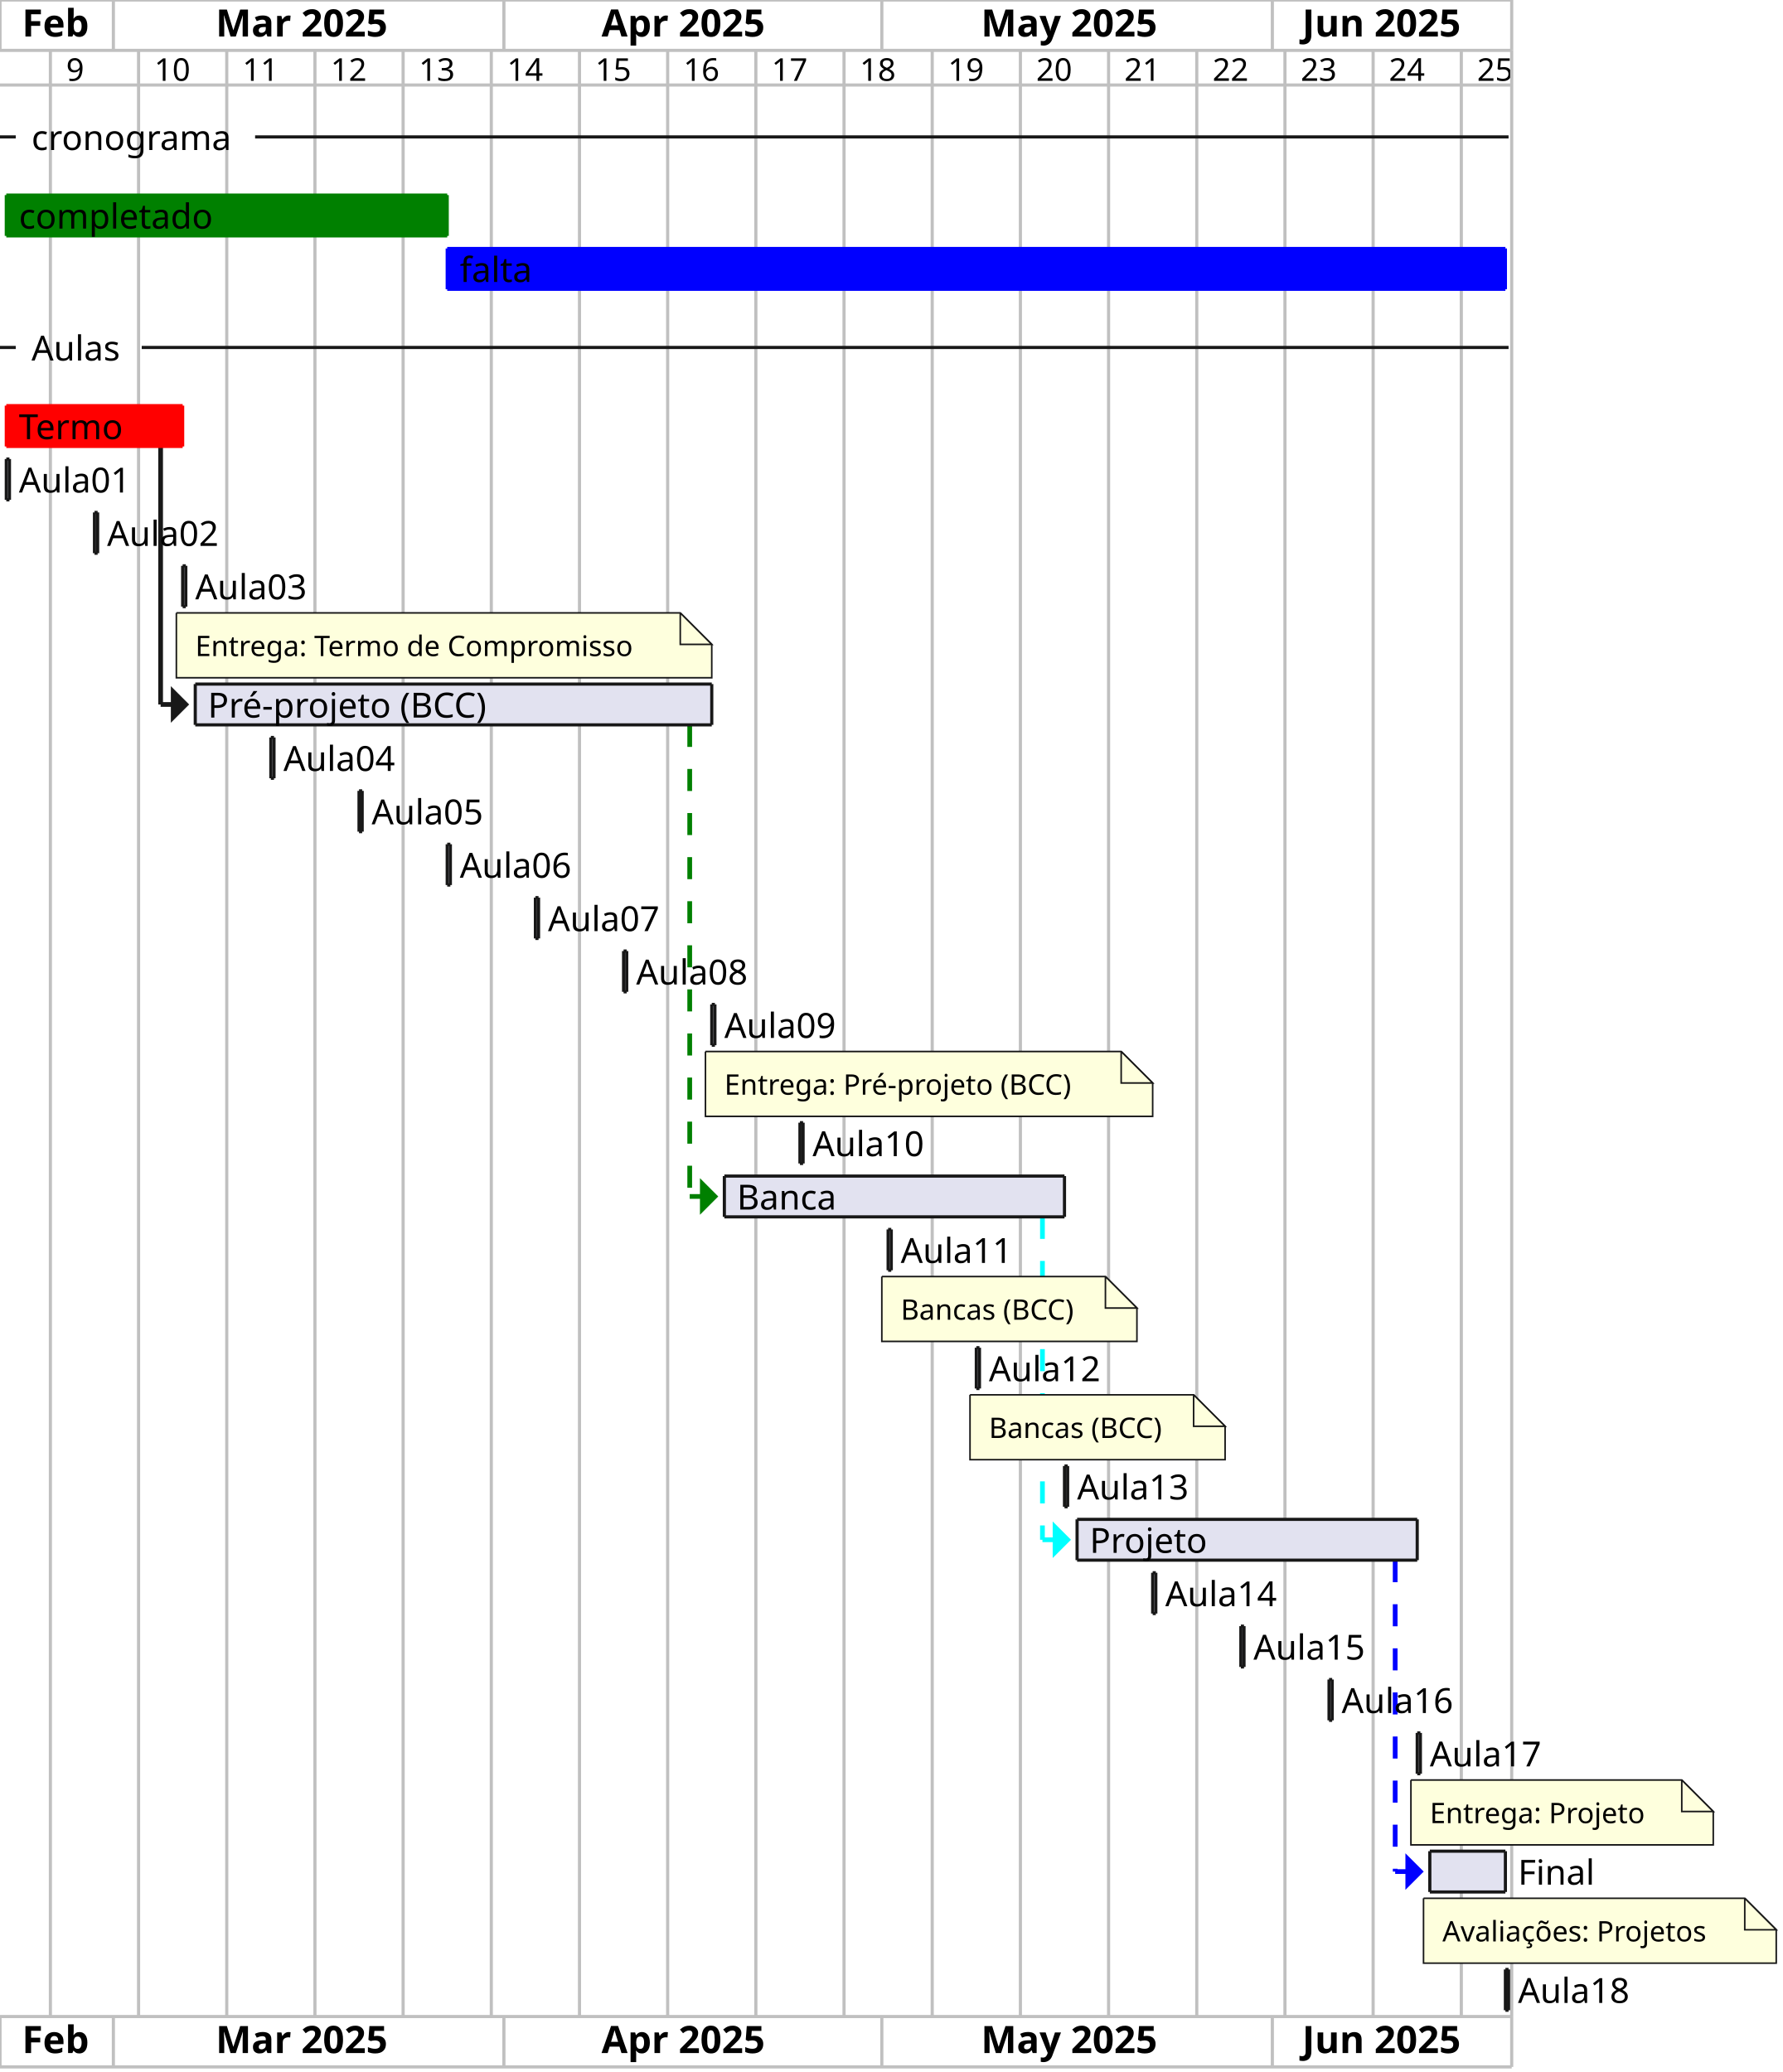
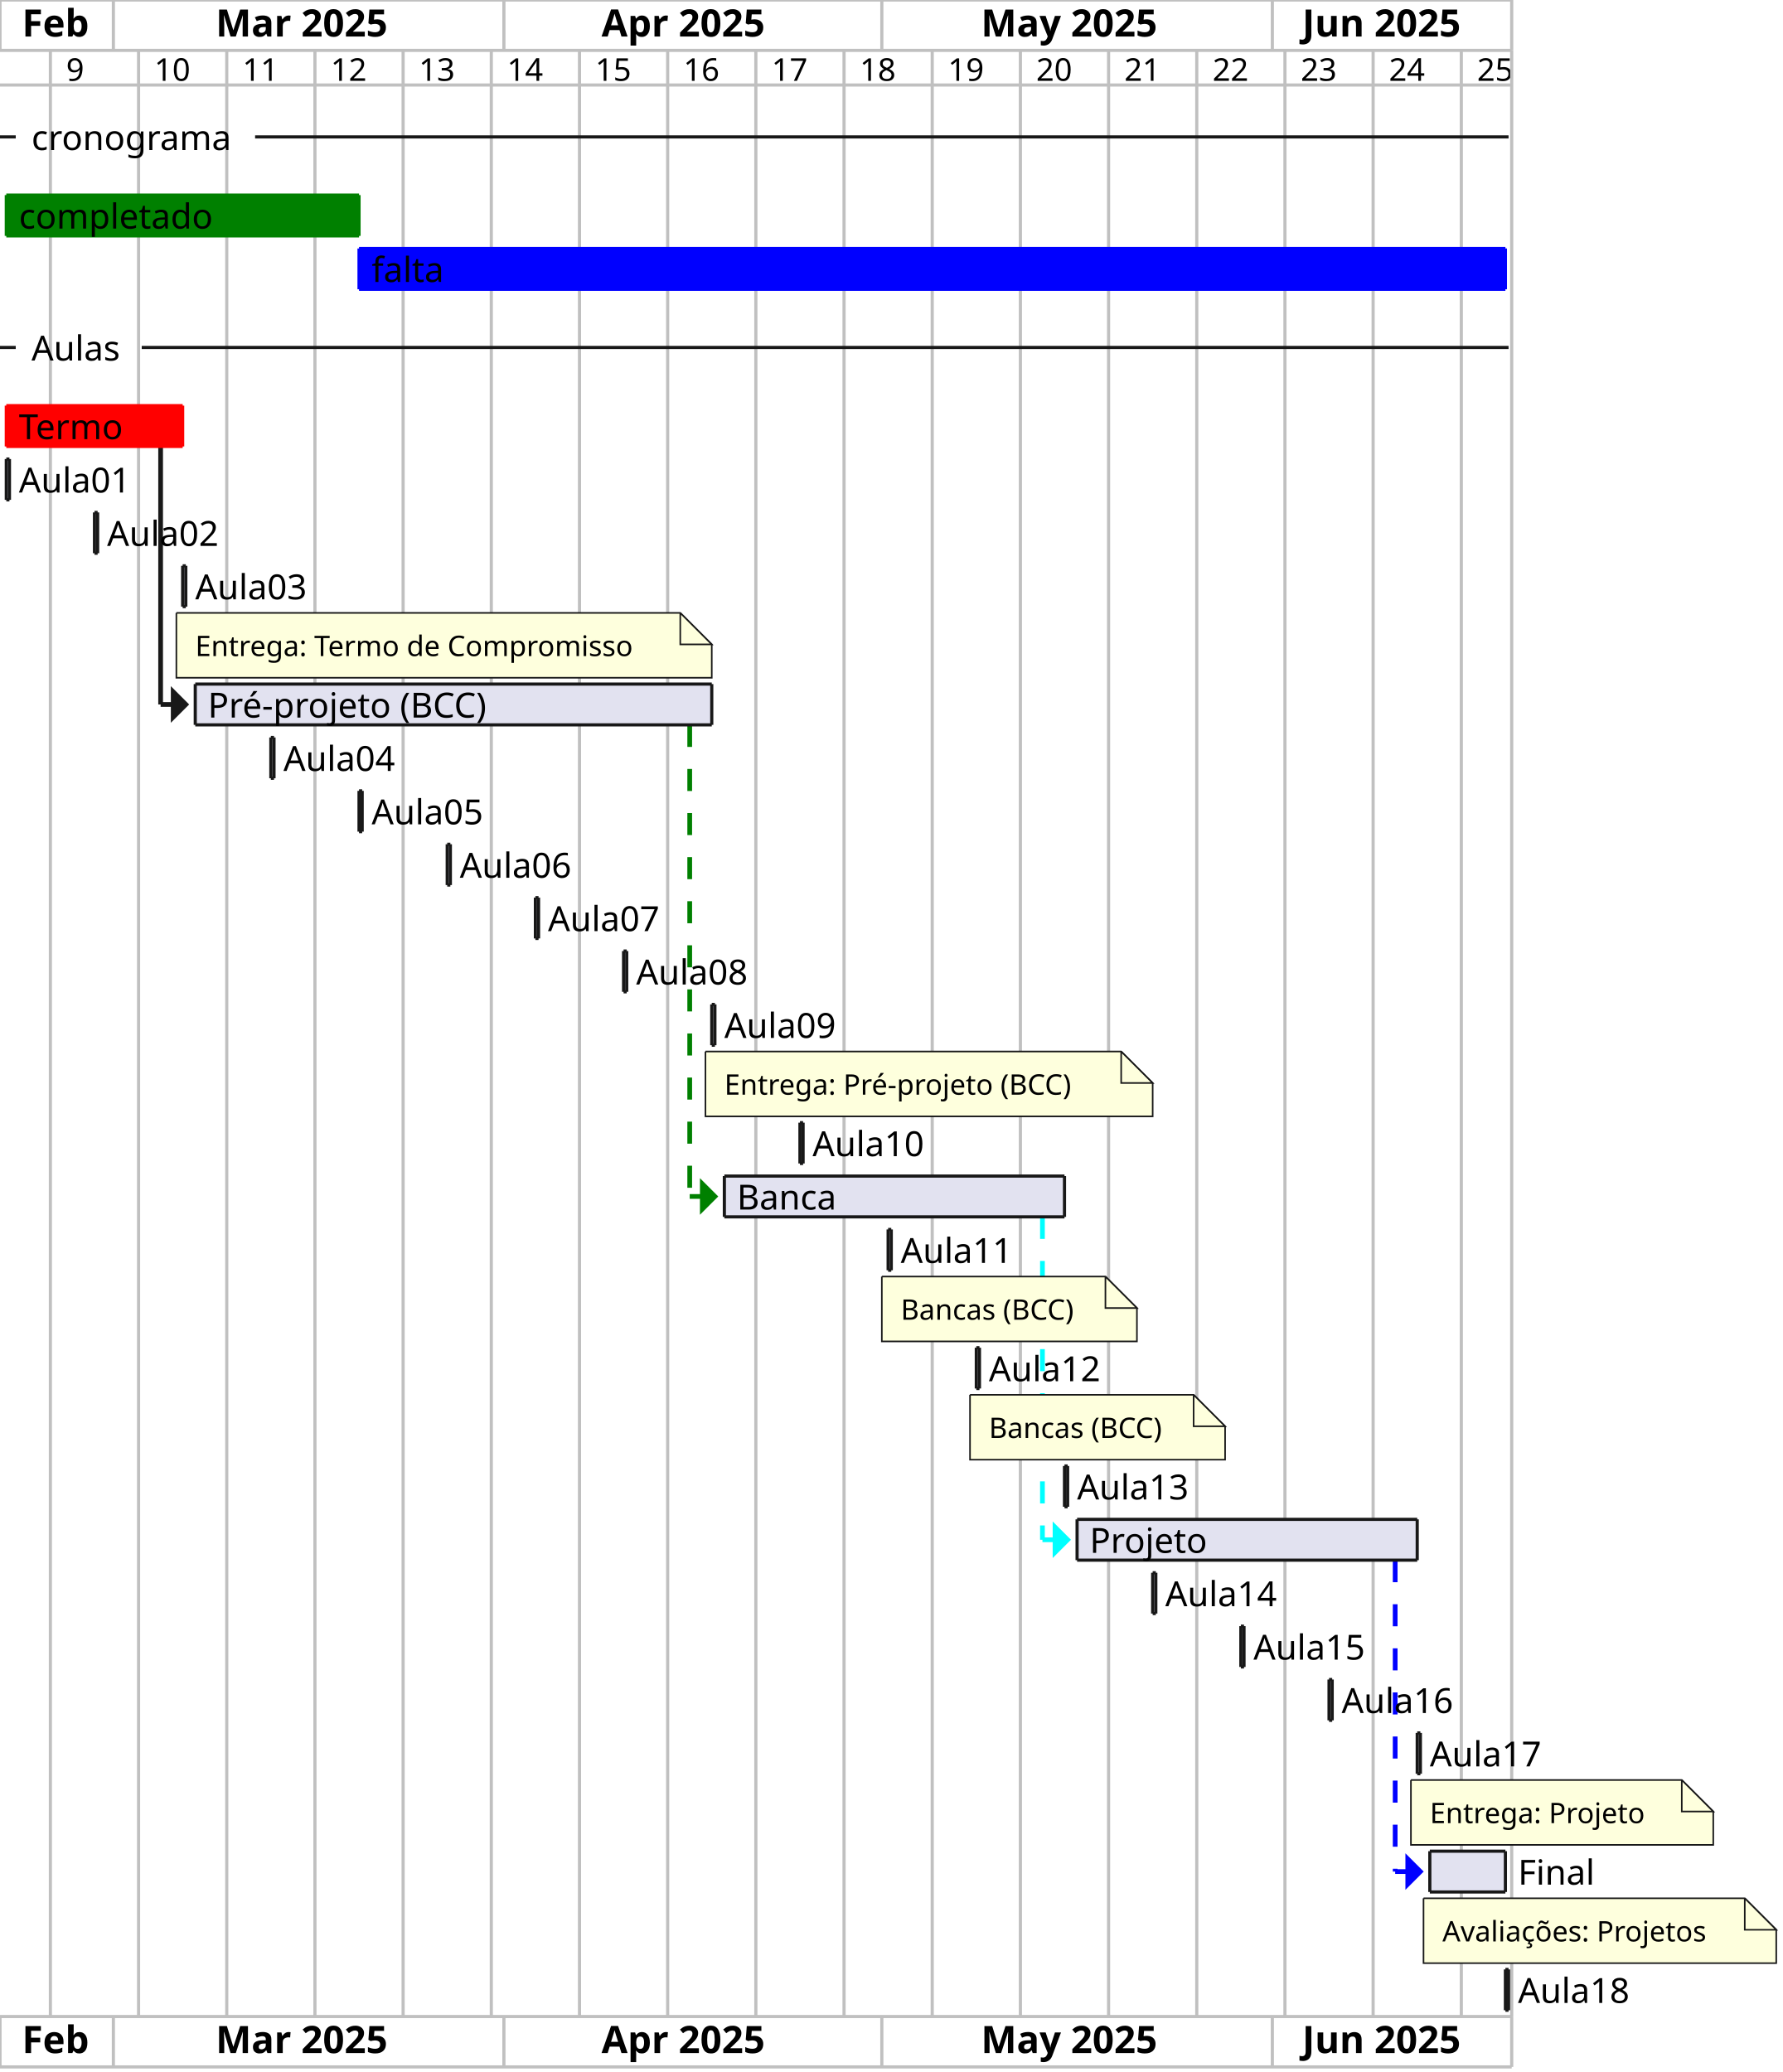
<svg xmlns="http://www.w3.org/2000/svg" contentStyleType="text/css" height="658px" preserveAspectRatio="none" style="width:566px;height:658px;background:#FFFFFF;" version="1.1" viewBox="0 0 566 658" width="566px" zoomAndPan="magnify">
  <defs />
  <g>
    <text fill="#000000" font-family="sans-serif" font-size="10" lengthAdjust="spacing" textLength="6" x="21" y="25.668">9</text>
    <text fill="#000000" font-family="sans-serif" font-size="10" lengthAdjust="spacing" textLength="12" x="49" y="25.668">10</text>
    <text fill="#000000" font-family="sans-serif" font-size="10" lengthAdjust="spacing" textLength="12" x="77" y="25.668">11</text>
    <text fill="#000000" font-family="sans-serif" font-size="10" lengthAdjust="spacing" textLength="12" x="105" y="25.668">12</text>
    <text fill="#000000" font-family="sans-serif" font-size="10" lengthAdjust="spacing" textLength="12" x="133" y="25.668">13</text>
    <text fill="#000000" font-family="sans-serif" font-size="10" lengthAdjust="spacing" textLength="12" x="161" y="25.668">14</text>
    <text fill="#000000" font-family="sans-serif" font-size="10" lengthAdjust="spacing" textLength="12" x="189" y="25.668">15</text>
    <text fill="#000000" font-family="sans-serif" font-size="10" lengthAdjust="spacing" textLength="12" x="217" y="25.668">16</text>
    <text fill="#000000" font-family="sans-serif" font-size="10" lengthAdjust="spacing" textLength="12" x="245" y="25.668">17</text>
    <text fill="#000000" font-family="sans-serif" font-size="10" lengthAdjust="spacing" textLength="12" x="273" y="25.668">18</text>
    <text fill="#000000" font-family="sans-serif" font-size="10" lengthAdjust="spacing" textLength="12" x="301" y="25.668">19</text>
    <text fill="#000000" font-family="sans-serif" font-size="10" lengthAdjust="spacing" textLength="12" x="329" y="25.668">20</text>
    <text fill="#000000" font-family="sans-serif" font-size="10" lengthAdjust="spacing" textLength="12" x="357" y="25.668">21</text>
    <text fill="#000000" font-family="sans-serif" font-size="10" lengthAdjust="spacing" textLength="12" x="385" y="25.668">22</text>
    <text fill="#000000" font-family="sans-serif" font-size="10" lengthAdjust="spacing" textLength="12" x="413" y="25.668">23</text>
    <text fill="#000000" font-family="sans-serif" font-size="10" lengthAdjust="spacing" textLength="12" x="441" y="25.668">24</text>
    <text fill="#000000" font-family="sans-serif" font-size="10" lengthAdjust="spacing" textLength="12" x="469" y="25.668">25</text>
    <line style="stroke:#C0C0C0;stroke-width:1.0;" x1="16" x2="16" y1="16" y2="640.385" />
    <line style="stroke:#C0C0C0;stroke-width:1.0;" x1="44" x2="44" y1="16" y2="640.385" />
    <line style="stroke:#C0C0C0;stroke-width:1.0;" x1="72" x2="72" y1="16" y2="640.385" />
    <line style="stroke:#C0C0C0;stroke-width:1.0;" x1="100" x2="100" y1="16" y2="640.385" />
    <line style="stroke:#C0C0C0;stroke-width:1.0;" x1="128" x2="128" y1="16" y2="640.385" />
    <line style="stroke:#C0C0C0;stroke-width:1.0;" x1="156" x2="156" y1="16" y2="640.385" />
    <line style="stroke:#C0C0C0;stroke-width:1.0;" x1="184" x2="184" y1="16" y2="640.385" />
    <line style="stroke:#C0C0C0;stroke-width:1.0;" x1="212" x2="212" y1="16" y2="640.385" />
    <line style="stroke:#C0C0C0;stroke-width:1.0;" x1="240" x2="240" y1="16" y2="640.385" />
    <line style="stroke:#C0C0C0;stroke-width:1.0;" x1="268" x2="268" y1="16" y2="640.385" />
    <line style="stroke:#C0C0C0;stroke-width:1.0;" x1="296" x2="296" y1="16" y2="640.385" />
    <line style="stroke:#C0C0C0;stroke-width:1.0;" x1="324" x2="324" y1="16" y2="640.385" />
    <line style="stroke:#C0C0C0;stroke-width:1.0;" x1="352" x2="352" y1="16" y2="640.385" />
    <line style="stroke:#C0C0C0;stroke-width:1.0;" x1="380" x2="380" y1="16" y2="640.385" />
    <line style="stroke:#C0C0C0;stroke-width:1.0;" x1="408" x2="408" y1="16" y2="640.385" />
    <line style="stroke:#C0C0C0;stroke-width:1.0;" x1="436" x2="436" y1="16" y2="640.385" />
    <line style="stroke:#C0C0C0;stroke-width:1.0;" x1="464" x2="464" y1="16" y2="640.385" />
    <line style="stroke:#C0C0C0;stroke-width:1.0;" x1="480" x2="480" y1="16" y2="640.385" />
    <line style="stroke:#C0C0C0;stroke-width:1.0;" x1="0" x2="0" y1="0" y2="16" />
    <line style="stroke:#C0C0C0;stroke-width:1.0;" x1="36" x2="36" y1="0" y2="16" />
    <text fill="#000000" font-family="sans-serif" font-size="12" font-weight="bold" lengthAdjust="spacing" textLength="22" x="7" y="11.602">Feb</text>
    <line style="stroke:#C0C0C0;stroke-width:1.0;" x1="160" x2="160" y1="0" y2="16" />
    <text fill="#000000" font-family="sans-serif" font-size="12" font-weight="bold" lengthAdjust="spacing" textLength="59" x="68.5" y="11.602">Mar 2025</text>
    <line style="stroke:#C0C0C0;stroke-width:1.0;" x1="280" x2="280" y1="0" y2="16" />
    <text fill="#000000" font-family="sans-serif" font-size="12" font-weight="bold" lengthAdjust="spacing" textLength="58" x="191" y="11.602">Apr 2025</text>
    <line style="stroke:#C0C0C0;stroke-width:1.0;" x1="404" x2="404" y1="0" y2="16" />
    <text fill="#000000" font-family="sans-serif" font-size="12" font-weight="bold" lengthAdjust="spacing" textLength="61" x="311.5" y="11.602">May 2025</text>
    <line style="stroke:#C0C0C0;stroke-width:1.0;" x1="480" x2="480" y1="0" y2="16" />
    <text fill="#000000" font-family="sans-serif" font-size="12" font-weight="bold" lengthAdjust="spacing" textLength="57" x="413.5" y="11.602">Jun 2025</text>
    <line style="stroke:#C0C0C0;stroke-width:1.0;" x1="0" x2="480" y1="0" y2="0" />
    <line style="stroke:#C0C0C0;stroke-width:1.0;" x1="0" x2="480" y1="16" y2="16" />
    <line style="stroke:#C0C0C0;stroke-width:1.0;" x1="0" x2="480" y1="27" y2="27" />
    <line style="stroke:#181818;stroke-width:1.5;" x1="51" x2="51" y1="141.775" y2="223.718" />
    <line style="stroke:#181818;stroke-width:1.5;" x1="51" x2="59" y1="223.718" y2="223.718" />
    <polygon fill="#181818" points="55,219.718,55,223.718,55,227.718,59,223.718" style="stroke:#181818;stroke-width:1.5;" />
    <line style="stroke:#008000;stroke-width:1.5;stroke-dasharray:7.0,7.0;" x1="219" x2="219" y1="230.195" y2="379.958" />
    <line style="stroke:#008000;stroke-width:1.5;stroke-dasharray:7.0,7.0;" x1="219" x2="227" y1="379.958" y2="379.958" />
    <polygon fill="#008000" points="223,375.958,223,379.958,223,383.958,227,379.958" style="stroke:#008000;stroke-width:1.5;" />
    <line style="stroke:#00FFFF;stroke-width:1.5;stroke-dasharray:7.0,7.0;" x1="331" x2="331" y1="386.435" y2="488.978" />
    <line style="stroke:#00FFFF;stroke-width:1.5;stroke-dasharray:7.0,7.0;" x1="331" x2="339" y1="488.978" y2="488.978" />
    <polygon fill="#00FFFF" points="335,484.978,335,488.978,335,492.978,339,488.978" style="stroke:#00FFFF;stroke-width:1.5;" />
    <line style="stroke:#0000FF;stroke-width:1.5;stroke-dasharray:7.0,7.0;" x1="443" x2="443" y1="495.455" y2="594.352" />
    <line style="stroke:#0000FF;stroke-width:1.5;stroke-dasharray:7.0,7.0;" x1="443" x2="451" y1="594.352" y2="594.352" />
    <polygon fill="#0000FF" points="447,590.352,447,594.352,447,598.352,451,594.352" style="stroke:#0000FF;stroke-width:1.5;" />
    <line style="stroke:#181818;stroke-width:1.0;" x1="0" x2="5" y1="43.477" y2="43.477" />
    <line style="stroke:#181818;stroke-width:1.0;" x1="81" x2="479" y1="43.477" y2="43.477" />
-     <rect fill="#008000" height="12.955" style="stroke:none;stroke-width:1.0;" width="140" x="2" y="61.955" />
-     <line style="stroke:#008000;stroke-width:1.0;" x1="2" x2="142" y1="61.955" y2="61.955" />
-     <line style="stroke:#008000;stroke-width:1.0;" x1="2" x2="142" y1="74.91" y2="74.91" />
+     <rect fill="#008000" height="12.955" style="stroke:none;stroke-width:1.0;" width="112" x="2" y="61.955" />
+     <line style="stroke:#008000;stroke-width:1.0;" x1="2" x2="114" y1="61.955" y2="61.955" />
+     <line style="stroke:#008000;stroke-width:1.0;" x1="2" x2="114" y1="74.91" y2="74.91" />
    <line style="stroke:#008000;stroke-width:1.0;" x1="2" x2="2" y1="61.955" y2="74.91" />
-     <line style="stroke:#008000;stroke-width:1.0;" x1="142" x2="142" y1="61.955" y2="74.91" />
-     <rect fill="#0000FF" height="12.955" style="stroke:none;stroke-width:1.0;" width="336" x="142" y="78.91" />
-     <line style="stroke:#0000FF;stroke-width:1.0;" x1="142" x2="478" y1="78.91" y2="78.91" />
-     <line style="stroke:#0000FF;stroke-width:1.0;" x1="142" x2="478" y1="91.865" y2="91.865" />
-     <line style="stroke:#0000FF;stroke-width:1.0;" x1="142" x2="142" y1="78.91" y2="91.865" />
+     <line style="stroke:#008000;stroke-width:1.0;" x1="114" x2="114" y1="61.955" y2="74.91" />
+     <rect fill="#0000FF" height="12.955" style="stroke:none;stroke-width:1.0;" width="364" x="114" y="78.91" />
+     <line style="stroke:#0000FF;stroke-width:1.0;" x1="114" x2="478" y1="78.91" y2="78.91" />
+     <line style="stroke:#0000FF;stroke-width:1.0;" x1="114" x2="478" y1="91.865" y2="91.865" />
+     <line style="stroke:#0000FF;stroke-width:1.0;" x1="114" x2="114" y1="78.91" y2="91.865" />
    <line style="stroke:#0000FF;stroke-width:1.0;" x1="478" x2="478" y1="78.91" y2="91.865" />
    <line style="stroke:#181818;stroke-width:1.0;" x1="0" x2="5" y1="110.343" y2="110.343" />
    <line style="stroke:#181818;stroke-width:1.0;" x1="45" x2="479" y1="110.343" y2="110.343" />
    <rect fill="#FF0000" height="12.955" style="stroke:none;stroke-width:1.0;" width="56" x="2" y="128.82" />
    <line style="stroke:#FF0000;stroke-width:1.0;" x1="2" x2="58" y1="128.82" y2="128.82" />
    <line style="stroke:#FF0000;stroke-width:1.0;" x1="2" x2="58" y1="141.775" y2="141.775" />
    <line style="stroke:#FF0000;stroke-width:1.0;" x1="2" x2="2" y1="128.82" y2="141.775" />
    <line style="stroke:#FF0000;stroke-width:1.0;" x1="58" x2="58" y1="128.82" y2="141.775" />
    <rect fill="#E2E2F0" height="12.955" style="stroke:none;stroke-width:1.0;" width="1" x="2" y="145.775" />
    <line style="stroke:#181818;stroke-width:1.0;" x1="2" x2="3" y1="145.775" y2="145.775" />
    <line style="stroke:#181818;stroke-width:1.0;" x1="2" x2="3" y1="158.731" y2="158.731" />
    <line style="stroke:#181818;stroke-width:1.0;" x1="2" x2="2" y1="145.775" y2="158.731" />
    <line style="stroke:#181818;stroke-width:1.0;" x1="3" x2="3" y1="145.775" y2="158.731" />
    <rect fill="#E2E2F0" height="12.955" style="stroke:none;stroke-width:1.0;" width="1" x="30" y="162.731" />
    <line style="stroke:#181818;stroke-width:1.0;" x1="30" x2="31" y1="162.731" y2="162.731" />
    <line style="stroke:#181818;stroke-width:1.0;" x1="30" x2="31" y1="175.685" y2="175.685" />
    <line style="stroke:#181818;stroke-width:1.0;" x1="30" x2="30" y1="162.731" y2="175.685" />
    <line style="stroke:#181818;stroke-width:1.0;" x1="31" x2="31" y1="162.731" y2="175.685" />
    <path d="M56,194.641 L56,215.24 L226,215.24 L226,204.641 L216,194.641 L56,194.641 " fill="#FEFFDD" style="stroke:#181818;stroke-width:0.5;" />
    <path d="M216,194.641 L216,204.641 L226,204.641 L216,194.641 " fill="#FEFFDD" style="stroke:#181818;stroke-width:0.5;" />
    <text fill="#000000" font-family="sans-serif" font-size="9" lengthAdjust="spacing" textLength="149" x="62" y="208.342">Entrega: Termo de Compromisso</text>
    <rect fill="#E2E2F0" height="12.955" style="stroke:none;stroke-width:1.0;" width="1" x="58" y="179.685" />
    <line style="stroke:#181818;stroke-width:1.0;" x1="58" x2="59" y1="179.685" y2="179.685" />
    <line style="stroke:#181818;stroke-width:1.0;" x1="58" x2="59" y1="192.641" y2="192.641" />
    <line style="stroke:#181818;stroke-width:1.0;" x1="58" x2="58" y1="179.685" y2="192.641" />
    <line style="stroke:#181818;stroke-width:1.0;" x1="59" x2="59" y1="179.685" y2="192.641" />
    <rect fill="#E2E2F0" height="12.955" style="stroke:none;stroke-width:1.0;" width="164" x="62" y="217.24" />
    <line style="stroke:#181818;stroke-width:1.0;" x1="62" x2="226" y1="217.24" y2="217.24" />
    <line style="stroke:#181818;stroke-width:1.0;" x1="62" x2="226" y1="230.195" y2="230.195" />
    <line style="stroke:#181818;stroke-width:1.0;" x1="62" x2="62" y1="217.24" y2="230.195" />
    <line style="stroke:#181818;stroke-width:1.0;" x1="226" x2="226" y1="217.24" y2="230.195" />
    <rect fill="#E2E2F0" height="12.955" style="stroke:none;stroke-width:1.0;" width="1" x="86" y="234.195" />
    <line style="stroke:#181818;stroke-width:1.0;" x1="86" x2="87" y1="234.195" y2="234.195" />
    <line style="stroke:#181818;stroke-width:1.0;" x1="86" x2="87" y1="247.15" y2="247.15" />
    <line style="stroke:#181818;stroke-width:1.0;" x1="86" x2="86" y1="234.195" y2="247.15" />
    <line style="stroke:#181818;stroke-width:1.0;" x1="87" x2="87" y1="234.195" y2="247.15" />
    <rect fill="#E2E2F0" height="12.955" style="stroke:none;stroke-width:1.0;" width="1" x="114" y="251.15" />
    <line style="stroke:#181818;stroke-width:1.0;" x1="114" x2="115" y1="251.15" y2="251.15" />
    <line style="stroke:#181818;stroke-width:1.0;" x1="114" x2="115" y1="264.106" y2="264.106" />
    <line style="stroke:#181818;stroke-width:1.0;" x1="114" x2="114" y1="251.15" y2="264.106" />
    <line style="stroke:#181818;stroke-width:1.0;" x1="115" x2="115" y1="251.15" y2="264.106" />
    <rect fill="#E2E2F0" height="12.955" style="stroke:none;stroke-width:1.0;" width="1" x="142" y="268.106" />
    <line style="stroke:#181818;stroke-width:1.0;" x1="142" x2="143" y1="268.106" y2="268.106" />
    <line style="stroke:#181818;stroke-width:1.0;" x1="142" x2="143" y1="281.06" y2="281.06" />
    <line style="stroke:#181818;stroke-width:1.0;" x1="142" x2="142" y1="268.106" y2="281.06" />
    <line style="stroke:#181818;stroke-width:1.0;" x1="143" x2="143" y1="268.106" y2="281.06" />
    <rect fill="#E2E2F0" height="12.955" style="stroke:none;stroke-width:1.0;" width="1" x="170" y="285.06" />
    <line style="stroke:#181818;stroke-width:1.0;" x1="170" x2="171" y1="285.06" y2="285.06" />
    <line style="stroke:#181818;stroke-width:1.0;" x1="170" x2="171" y1="298.016" y2="298.016" />
    <line style="stroke:#181818;stroke-width:1.0;" x1="170" x2="170" y1="285.06" y2="298.016" />
    <line style="stroke:#181818;stroke-width:1.0;" x1="171" x2="171" y1="285.06" y2="298.016" />
    <rect fill="#E2E2F0" height="12.955" style="stroke:none;stroke-width:1.0;" width="1" x="198" y="302.016" />
    <line style="stroke:#181818;stroke-width:1.0;" x1="198" x2="199" y1="302.016" y2="302.016" />
    <line style="stroke:#181818;stroke-width:1.0;" x1="198" x2="199" y1="314.971" y2="314.971" />
    <line style="stroke:#181818;stroke-width:1.0;" x1="198" x2="198" y1="302.016" y2="314.971" />
    <line style="stroke:#181818;stroke-width:1.0;" x1="199" x2="199" y1="302.016" y2="314.971" />
    <path d="M224,333.926 L224,354.525 L366,354.525 L366,343.926 L356,333.926 L224,333.926 " fill="#FEFFDD" style="stroke:#181818;stroke-width:0.5;" />
    <path d="M356,333.926 L356,343.926 L366,343.926 L356,333.926 " fill="#FEFFDD" style="stroke:#181818;stroke-width:0.5;" />
    <text fill="#000000" font-family="sans-serif" font-size="9" lengthAdjust="spacing" textLength="118" x="230" y="347.627">Entrega: Pré-projeto (BCC)</text>
    <rect fill="#E2E2F0" height="12.955" style="stroke:none;stroke-width:1.0;" width="1" x="226" y="318.971" />
    <line style="stroke:#181818;stroke-width:1.0;" x1="226" x2="227" y1="318.971" y2="318.971" />
    <line style="stroke:#181818;stroke-width:1.0;" x1="226" x2="227" y1="331.926" y2="331.926" />
    <line style="stroke:#181818;stroke-width:1.0;" x1="226" x2="226" y1="318.971" y2="331.926" />
    <line style="stroke:#181818;stroke-width:1.0;" x1="227" x2="227" y1="318.971" y2="331.926" />
    <rect fill="#E2E2F0" height="12.955" style="stroke:none;stroke-width:1.0;" width="1" x="254" y="356.525" />
    <line style="stroke:#181818;stroke-width:1.0;" x1="254" x2="255" y1="356.525" y2="356.525" />
    <line style="stroke:#181818;stroke-width:1.0;" x1="254" x2="255" y1="369.481" y2="369.481" />
    <line style="stroke:#181818;stroke-width:1.0;" x1="254" x2="254" y1="356.525" y2="369.481" />
    <line style="stroke:#181818;stroke-width:1.0;" x1="255" x2="255" y1="356.525" y2="369.481" />
    <rect fill="#E2E2F0" height="12.955" style="stroke:none;stroke-width:1.0;" width="108" x="230" y="373.481" />
    <line style="stroke:#181818;stroke-width:1.0;" x1="230" x2="338" y1="373.481" y2="373.481" />
    <line style="stroke:#181818;stroke-width:1.0;" x1="230" x2="338" y1="386.435" y2="386.435" />
    <line style="stroke:#181818;stroke-width:1.0;" x1="230" x2="230" y1="373.481" y2="386.435" />
    <line style="stroke:#181818;stroke-width:1.0;" x1="338" x2="338" y1="373.481" y2="386.435" />
    <path d="M280,405.391 L280,425.99 L361,425.99 L361,415.391 L351,405.391 L280,405.391 " fill="#FEFFDD" style="stroke:#181818;stroke-width:0.5;" />
    <path d="M351,405.391 L351,415.391 L361,415.391 L351,405.391 " fill="#FEFFDD" style="stroke:#181818;stroke-width:0.5;" />
    <text fill="#000000" font-family="sans-serif" font-size="9" lengthAdjust="spacing" textLength="57" x="286" y="419.092">Bancas (BCC)</text>
    <rect fill="#E2E2F0" height="12.955" style="stroke:none;stroke-width:1.0;" width="1" x="282" y="390.435" />
    <line style="stroke:#181818;stroke-width:1.0;" x1="282" x2="283" y1="390.435" y2="390.435" />
    <line style="stroke:#181818;stroke-width:1.0;" x1="282" x2="283" y1="403.391" y2="403.391" />
    <line style="stroke:#181818;stroke-width:1.0;" x1="282" x2="282" y1="390.435" y2="403.391" />
    <line style="stroke:#181818;stroke-width:1.0;" x1="283" x2="283" y1="390.435" y2="403.391" />
    <path d="M308,442.945 L308,463.545 L389,463.545 L389,452.945 L379,442.945 L308,442.945 " fill="#FEFFDD" style="stroke:#181818;stroke-width:0.5;" />
    <path d="M379,442.945 L379,452.945 L389,452.945 L379,442.945 " fill="#FEFFDD" style="stroke:#181818;stroke-width:0.5;" />
    <text fill="#000000" font-family="sans-serif" font-size="9" lengthAdjust="spacing" textLength="57" x="314" y="456.647">Bancas (BCC)</text>
    <rect fill="#E2E2F0" height="12.955" style="stroke:none;stroke-width:1.0;" width="1" x="310" y="427.99" />
    <line style="stroke:#181818;stroke-width:1.0;" x1="310" x2="311" y1="427.99" y2="427.99" />
    <line style="stroke:#181818;stroke-width:1.0;" x1="310" x2="311" y1="440.945" y2="440.945" />
    <line style="stroke:#181818;stroke-width:1.0;" x1="310" x2="310" y1="427.99" y2="440.945" />
    <line style="stroke:#181818;stroke-width:1.0;" x1="311" x2="311" y1="427.99" y2="440.945" />
    <rect fill="#E2E2F0" height="12.955" style="stroke:none;stroke-width:1.0;" width="1" x="338" y="465.545" />
    <line style="stroke:#181818;stroke-width:1.0;" x1="338" x2="339" y1="465.545" y2="465.545" />
    <line style="stroke:#181818;stroke-width:1.0;" x1="338" x2="339" y1="478.5" y2="478.5" />
    <line style="stroke:#181818;stroke-width:1.0;" x1="338" x2="338" y1="465.545" y2="478.5" />
    <line style="stroke:#181818;stroke-width:1.0;" x1="339" x2="339" y1="465.545" y2="478.5" />
    <rect fill="#E2E2F0" height="12.955" style="stroke:none;stroke-width:1.0;" width="108" x="342" y="482.5" />
    <line style="stroke:#181818;stroke-width:1.0;" x1="342" x2="450" y1="482.5" y2="482.5" />
    <line style="stroke:#181818;stroke-width:1.0;" x1="342" x2="450" y1="495.455" y2="495.455" />
    <line style="stroke:#181818;stroke-width:1.0;" x1="342" x2="342" y1="482.5" y2="495.455" />
    <line style="stroke:#181818;stroke-width:1.0;" x1="450" x2="450" y1="482.5" y2="495.455" />
    <rect fill="#E2E2F0" height="12.955" style="stroke:none;stroke-width:1.0;" width="1" x="366" y="499.455" />
    <line style="stroke:#181818;stroke-width:1.0;" x1="366" x2="367" y1="499.455" y2="499.455" />
    <line style="stroke:#181818;stroke-width:1.0;" x1="366" x2="367" y1="512.41" y2="512.41" />
    <line style="stroke:#181818;stroke-width:1.0;" x1="366" x2="366" y1="499.455" y2="512.41" />
    <line style="stroke:#181818;stroke-width:1.0;" x1="367" x2="367" y1="499.455" y2="512.41" />
    <rect fill="#E2E2F0" height="12.955" style="stroke:none;stroke-width:1.0;" width="1" x="394" y="516.41" />
    <line style="stroke:#181818;stroke-width:1.0;" x1="394" x2="395" y1="516.41" y2="516.41" />
    <line style="stroke:#181818;stroke-width:1.0;" x1="394" x2="395" y1="529.365" y2="529.365" />
    <line style="stroke:#181818;stroke-width:1.0;" x1="394" x2="394" y1="516.41" y2="529.365" />
    <line style="stroke:#181818;stroke-width:1.0;" x1="395" x2="395" y1="516.41" y2="529.365" />
    <rect fill="#E2E2F0" height="12.955" style="stroke:none;stroke-width:1.0;" width="1" x="422" y="533.365" />
    <line style="stroke:#181818;stroke-width:1.0;" x1="422" x2="423" y1="533.365" y2="533.365" />
    <line style="stroke:#181818;stroke-width:1.0;" x1="422" x2="423" y1="546.32" y2="546.32" />
    <line style="stroke:#181818;stroke-width:1.0;" x1="422" x2="422" y1="533.365" y2="546.32" />
    <line style="stroke:#181818;stroke-width:1.0;" x1="423" x2="423" y1="533.365" y2="546.32" />
    <path d="M448,565.275 L448,585.875 L544,585.875 L544,575.275 L534,565.275 L448,565.275 " fill="#FEFFDD" style="stroke:#181818;stroke-width:0.5;" />
    <path d="M534,565.275 L534,575.275 L544,575.275 L534,565.275 " fill="#FEFFDD" style="stroke:#181818;stroke-width:0.5;" />
    <text fill="#000000" font-family="sans-serif" font-size="9" lengthAdjust="spacing" textLength="72" x="454" y="578.977">Entrega: Projeto</text>
    <rect fill="#E2E2F0" height="12.955" style="stroke:none;stroke-width:1.0;" width="1" x="450" y="550.32" />
    <line style="stroke:#181818;stroke-width:1.0;" x1="450" x2="451" y1="550.32" y2="550.32" />
    <line style="stroke:#181818;stroke-width:1.0;" x1="450" x2="451" y1="563.275" y2="563.275" />
    <line style="stroke:#181818;stroke-width:1.0;" x1="450" x2="450" y1="550.32" y2="563.275" />
    <line style="stroke:#181818;stroke-width:1.0;" x1="451" x2="451" y1="550.32" y2="563.275" />
    <path d="M452,602.83 L452,623.43 L564,623.43 L564,612.83 L554,602.83 L452,602.83 " fill="#FEFFDD" style="stroke:#181818;stroke-width:0.5;" />
    <path d="M554,602.83 L554,612.83 L564,612.83 L554,602.83 " fill="#FEFFDD" style="stroke:#181818;stroke-width:0.5;" />
    <text fill="#000000" font-family="sans-serif" font-size="9" lengthAdjust="spacing" textLength="91" x="458" y="616.531">Avaliações: Projetos</text>
    <rect fill="#E2E2F0" height="12.955" style="stroke:none;stroke-width:1.0;" width="24" x="454" y="587.875" />
    <line style="stroke:#181818;stroke-width:1.0;" x1="454" x2="478" y1="587.875" y2="587.875" />
    <line style="stroke:#181818;stroke-width:1.0;" x1="454" x2="478" y1="600.83" y2="600.83" />
    <line style="stroke:#181818;stroke-width:1.0;" x1="454" x2="454" y1="587.875" y2="600.83" />
    <line style="stroke:#181818;stroke-width:1.0;" x1="478" x2="478" y1="587.875" y2="600.83" />
    <rect fill="#E2E2F0" height="12.955" style="stroke:none;stroke-width:1.0;" width="1" x="478" y="625.43" />
    <line style="stroke:#181818;stroke-width:1.0;" x1="478" x2="479" y1="625.43" y2="625.43" />
    <line style="stroke:#181818;stroke-width:1.0;" x1="478" x2="479" y1="638.385" y2="638.385" />
    <line style="stroke:#181818;stroke-width:1.0;" x1="478" x2="478" y1="625.43" y2="638.385" />
    <line style="stroke:#181818;stroke-width:1.0;" x1="479" x2="479" y1="625.43" y2="638.385" />
    <text fill="#000000" font-family="sans-serif" font-size="11" lengthAdjust="spacing" textLength="66" x="10" y="47.635">cronograma</text>
    <text fill="#000000" font-family="sans-serif" font-size="11" lengthAdjust="spacing" textLength="63" x="6" y="72.59">completado</text>
-     <text fill="#000000" font-family="sans-serif" font-size="11" lengthAdjust="spacing" textLength="23" x="146" y="89.545">falta</text>
+     <text fill="#000000" font-family="sans-serif" font-size="11" lengthAdjust="spacing" textLength="23" x="118" y="89.545">falta</text>
    <text fill="#000000" font-family="sans-serif" font-size="11" lengthAdjust="spacing" textLength="30" x="10" y="114.5">Aulas</text>
    <text fill="#000000" font-family="sans-serif" font-size="11" lengthAdjust="spacing" textLength="35" x="6" y="139.455">Termo</text>
    <text fill="#000000" font-family="sans-serif" font-size="11" lengthAdjust="spacing" textLength="38" x="6" y="156.41">Aula01</text>
    <text fill="#000000" font-family="sans-serif" font-size="11" lengthAdjust="spacing" textLength="38" x="34" y="173.365">Aula02</text>
    <text fill="#000000" font-family="sans-serif" font-size="11" lengthAdjust="spacing" textLength="38" x="62" y="190.32">Aula03</text>
    <text fill="#000000" font-family="sans-serif" font-size="11" lengthAdjust="spacing" textLength="95" x="66" y="227.875">Pré-projeto (BCC)</text>
    <text fill="#000000" font-family="sans-serif" font-size="11" lengthAdjust="spacing" textLength="38" x="90" y="244.83">Aula04</text>
    <text fill="#000000" font-family="sans-serif" font-size="11" lengthAdjust="spacing" textLength="38" x="118" y="261.785">Aula05</text>
    <text fill="#000000" font-family="sans-serif" font-size="11" lengthAdjust="spacing" textLength="38" x="146" y="278.74">Aula06</text>
    <text fill="#000000" font-family="sans-serif" font-size="11" lengthAdjust="spacing" textLength="38" x="174" y="295.695">Aula07</text>
    <text fill="#000000" font-family="sans-serif" font-size="11" lengthAdjust="spacing" textLength="38" x="202" y="312.65">Aula08</text>
    <text fill="#000000" font-family="sans-serif" font-size="11" lengthAdjust="spacing" textLength="38" x="230" y="329.606">Aula09</text>
    <text fill="#000000" font-family="sans-serif" font-size="11" lengthAdjust="spacing" textLength="38" x="258" y="367.16">Aula10</text>
    <text fill="#000000" font-family="sans-serif" font-size="11" lengthAdjust="spacing" textLength="31" x="234" y="384.115">Banca</text>
    <text fill="#000000" font-family="sans-serif" font-size="11" lengthAdjust="spacing" textLength="38" x="286" y="401.07">Aula11</text>
    <text fill="#000000" font-family="sans-serif" font-size="11" lengthAdjust="spacing" textLength="38" x="314" y="438.625">Aula12</text>
    <text fill="#000000" font-family="sans-serif" font-size="11" lengthAdjust="spacing" textLength="38" x="342" y="476.18">Aula13</text>
    <text fill="#000000" font-family="sans-serif" font-size="11" lengthAdjust="spacing" textLength="38" x="346" y="493.135">Projeto</text>
    <text fill="#000000" font-family="sans-serif" font-size="11" lengthAdjust="spacing" textLength="38" x="370" y="510.09">Aula14</text>
    <text fill="#000000" font-family="sans-serif" font-size="11" lengthAdjust="spacing" textLength="38" x="398" y="527.045">Aula15</text>
    <text fill="#000000" font-family="sans-serif" font-size="11" lengthAdjust="spacing" textLength="38" x="426" y="544">Aula16</text>
    <text fill="#000000" font-family="sans-serif" font-size="11" lengthAdjust="spacing" textLength="38" x="454" y="560.955">Aula17</text>
    <text fill="#000000" font-family="sans-serif" font-size="11" lengthAdjust="spacing" textLength="25" x="482" y="598.51">Final</text>
    <text fill="#000000" font-family="sans-serif" font-size="11" lengthAdjust="spacing" textLength="38" x="482" y="636.064">Aula18</text>
    <line style="stroke:#C0C0C0;stroke-width:1.0;" x1="0" x2="480" y1="640.385" y2="640.385" />
    <line style="stroke:#C0C0C0;stroke-width:1.0;" x1="0" x2="0" y1="640.385" y2="656.385" />
    <line style="stroke:#C0C0C0;stroke-width:1.0;" x1="36" x2="36" y1="640.385" y2="656.385" />
    <text fill="#000000" font-family="sans-serif" font-size="12" font-weight="bold" lengthAdjust="spacing" textLength="22" x="7" y="651.986">Feb</text>
    <line style="stroke:#C0C0C0;stroke-width:1.0;" x1="160" x2="160" y1="640.385" y2="656.385" />
    <text fill="#000000" font-family="sans-serif" font-size="12" font-weight="bold" lengthAdjust="spacing" textLength="59" x="68.5" y="651.986">Mar 2025</text>
    <line style="stroke:#C0C0C0;stroke-width:1.0;" x1="280" x2="280" y1="640.385" y2="656.385" />
    <text fill="#000000" font-family="sans-serif" font-size="12" font-weight="bold" lengthAdjust="spacing" textLength="58" x="191" y="651.986">Apr 2025</text>
    <line style="stroke:#C0C0C0;stroke-width:1.0;" x1="404" x2="404" y1="640.385" y2="656.385" />
    <text fill="#000000" font-family="sans-serif" font-size="12" font-weight="bold" lengthAdjust="spacing" textLength="61" x="311.5" y="651.986">May 2025</text>
    <line style="stroke:#C0C0C0;stroke-width:1.0;" x1="480" x2="480" y1="640.385" y2="656.385" />
    <text fill="#000000" font-family="sans-serif" font-size="12" font-weight="bold" lengthAdjust="spacing" textLength="57" x="413.5" y="651.986">Jun 2025</text>
    <line style="stroke:#C0C0C0;stroke-width:1.0;" x1="0" x2="480" y1="656.385" y2="656.385" />
  </g>
</svg>
